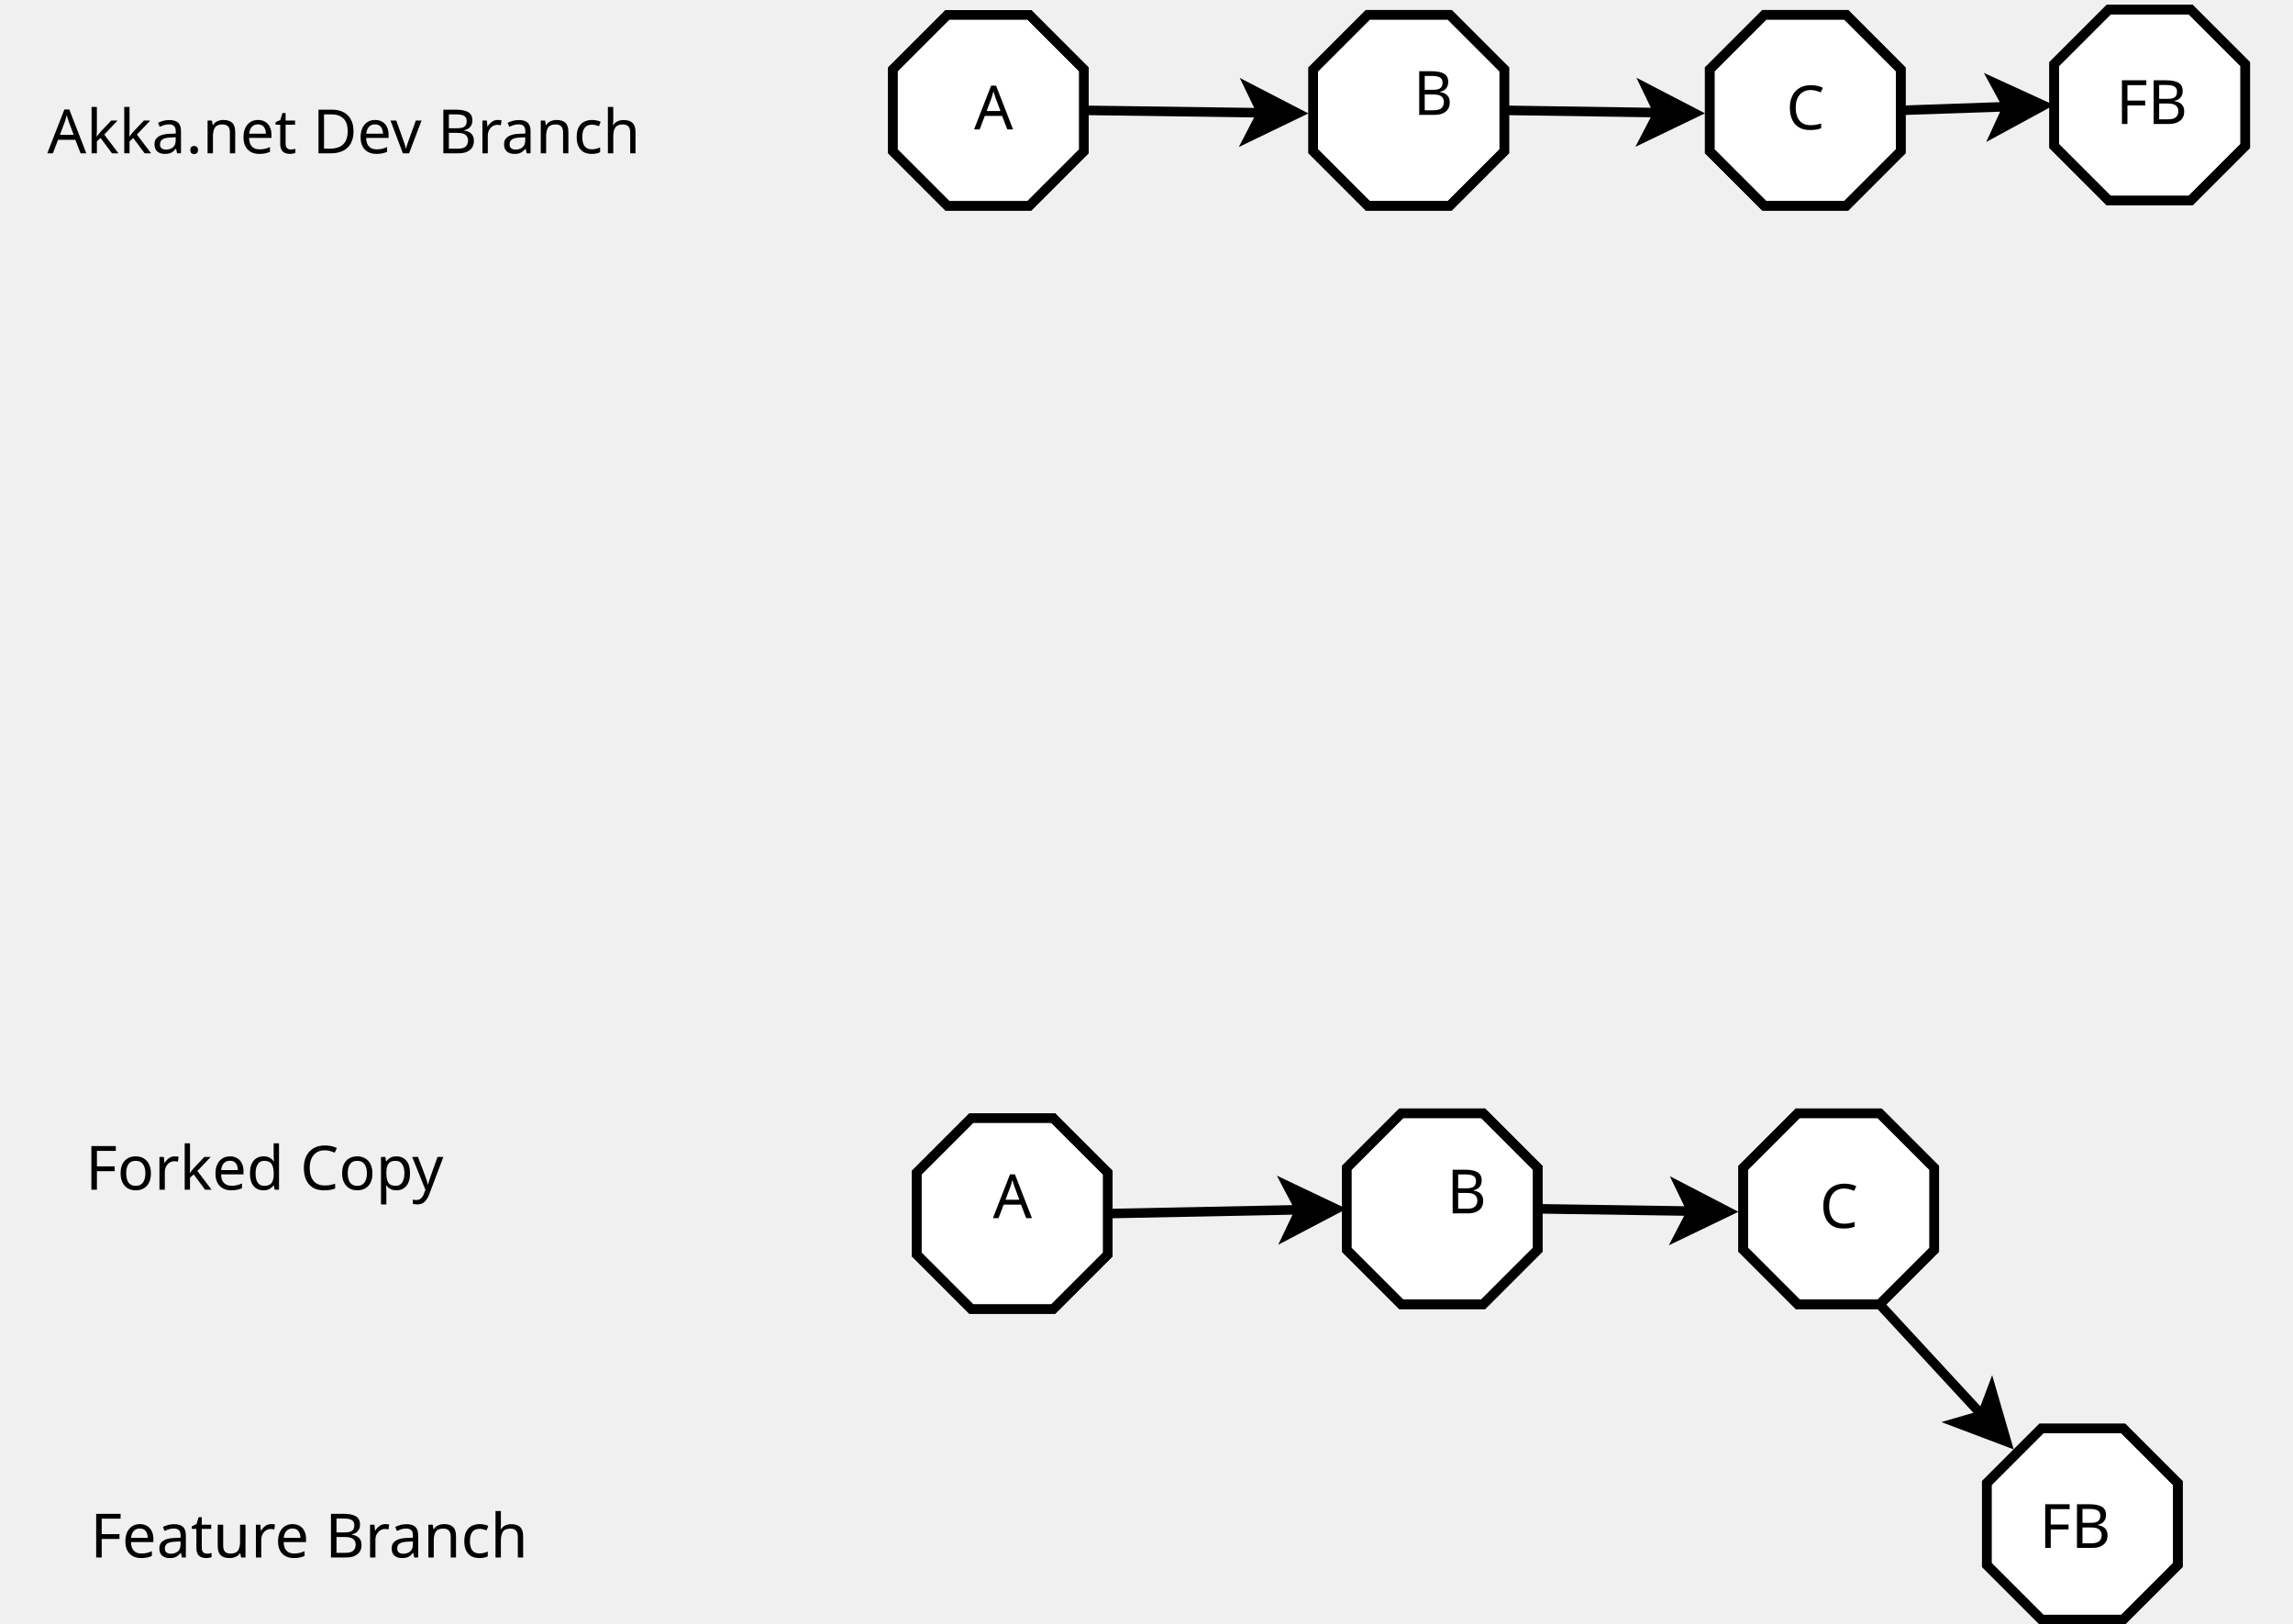
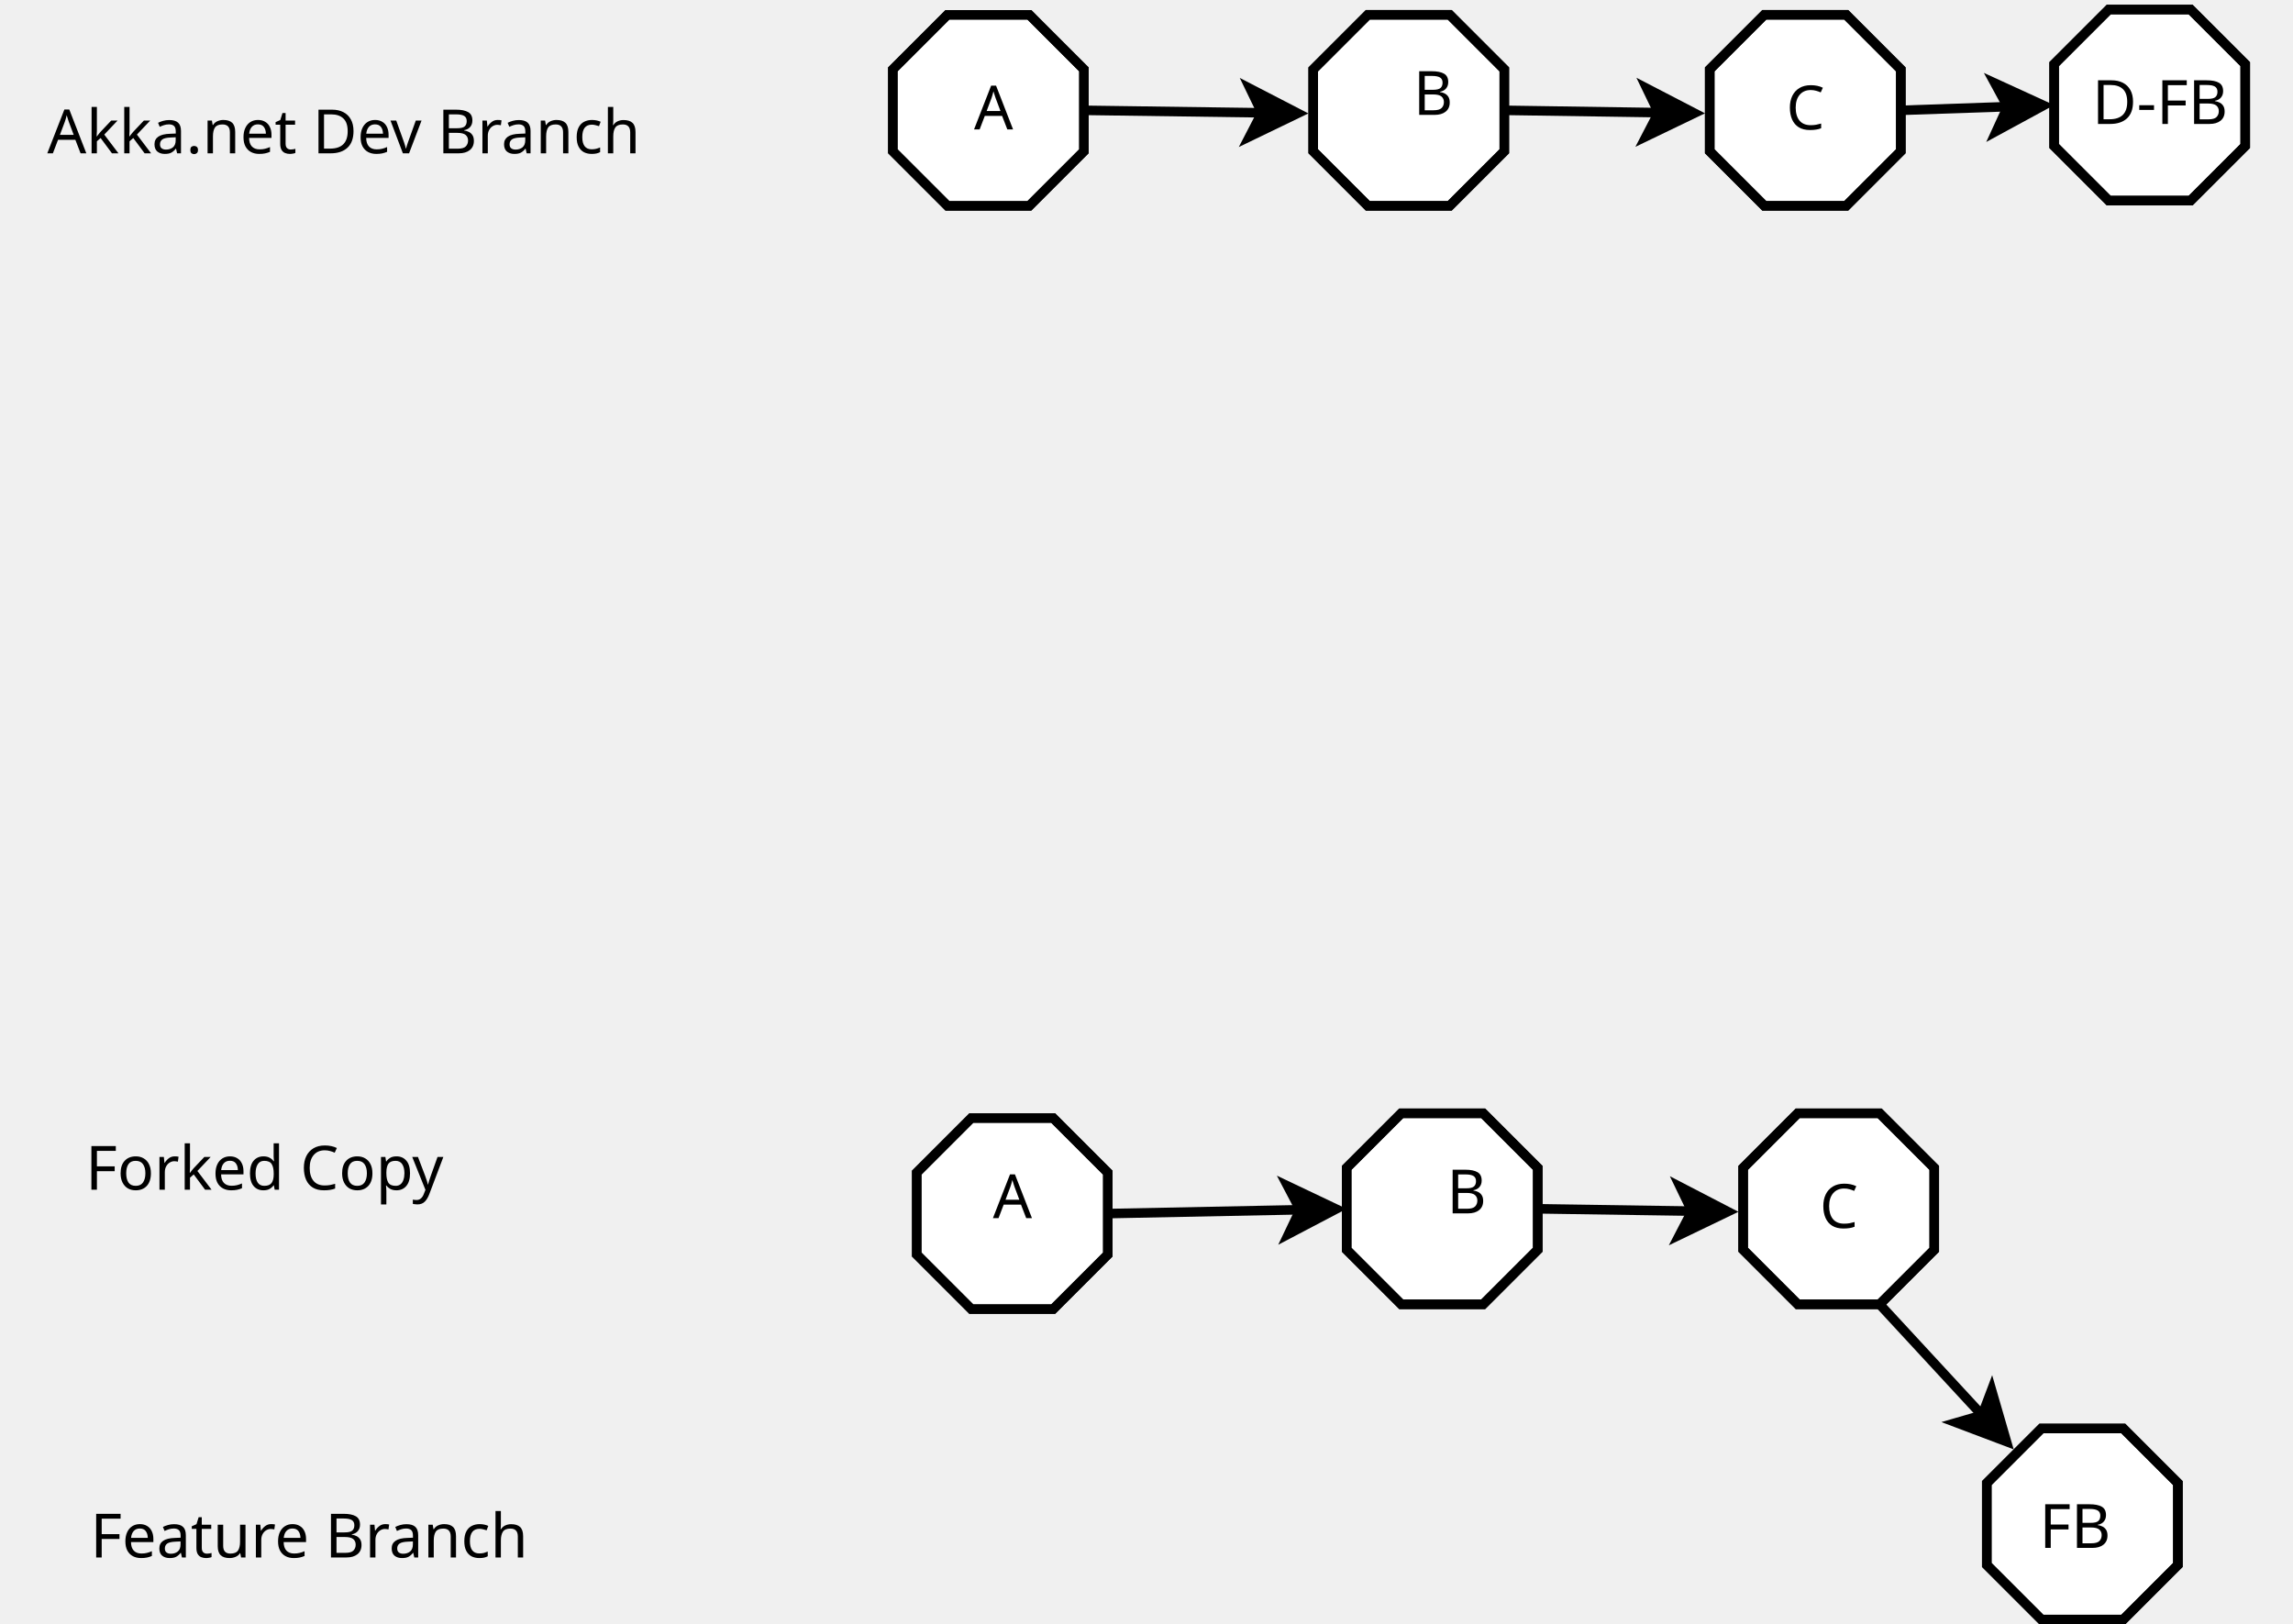
<svg xmlns="http://www.w3.org/2000/svg" width="24cm" height="17cm" viewBox="139 66 462 340">
  <g>
    <polygon style="fill: #ffffff" points="328.329,69.1 345.471,69.1 356.9,80.529 356.9,97.671 345.471,109.1 328.329,109.1 316.9,97.671 316.9,80.529 " />
    <polygon style="fill: none; fill-opacity:0; stroke-width: 1.981; stroke: #000000" points="328.329,69.1 345.471,69.1 356.9,80.529 356.9,97.671 345.471,109.1 328.329,109.1 316.9,97.671 316.9,80.529 " />
    <polygon style="fill: none; fill-opacity:0; stroke-width: 1.981; stroke: #000000" points="328.329,69.1 345.471,69.1 356.9,80.529 356.9,97.671 345.471,109.1 328.329,109.1 316.9,97.671 316.9,80.529 " />
  </g>
  <g>
    <polygon style="fill: #ffffff" points="333.329,300.1 350.471,300.1 361.9,311.529 361.9,328.671 350.471,340.1 333.329,340.1 321.9,328.671 321.9,311.529 " />
    <polygon style="fill: none; fill-opacity:0; stroke-width: 1.981; stroke: #000000" points="333.329,300.1 350.471,300.1 361.9,311.529 361.9,328.671 350.471,340.1 333.329,340.1 321.9,328.671 321.9,311.529 " />
    <polygon style="fill: none; fill-opacity:0; stroke-width: 1.981; stroke: #000000" points="333.329,300.1 350.471,300.1 361.9,311.529 361.9,328.671 350.471,340.1 333.329,340.1 321.9,328.671 321.9,311.529 " />
  </g>
  <text font-size="12.8" style="fill: #000000;text-anchor:start;font-family:sans-serif;font-style:normal;font-weight:normal" x="139.9" y="98.1">
    <tspan x="139.9" y="98.1">Akka.net Dev Branch</tspan>
  </text>
  <text font-size="12.8" style="fill: #000000;text-anchor:start;font-family:sans-serif;font-style:normal;font-weight:normal" x="147.9" y="315.1">
    <tspan x="147.9" y="315.1">Forked Copy</tspan>
  </text>
  <g>
    <polygon style="fill: #ffffff" points="557.329,365.1 574.471,365.1 585.9,376.529 585.9,393.671 574.471,405.1 557.329,405.1 545.9,393.671 545.9,376.529 " />
    <polygon style="fill: none; fill-opacity:0; stroke-width: 2; stroke: #000000" points="557.329,365.1 574.471,365.1 585.9,376.529 585.9,393.671 574.471,405.1 557.329,405.1 545.9,393.671 545.9,376.529 " />
    <polygon style="fill: none; fill-opacity:0; stroke-width: 2; stroke: #000000" points="557.329,365.1 574.471,365.1 585.9,376.529 585.9,393.671 574.471,405.1 557.329,405.1 545.9,393.671 545.9,376.529 " />
  </g>
  <g>
    <polygon style="fill: #ffffff" points="416.329,69.1 433.471,69.1 444.9,80.529 444.9,97.671 433.471,109.1 416.329,109.1 404.9,97.671 404.9,80.529 " />
    <polygon style="fill: none; fill-opacity:0; stroke-width: 2; stroke: #000000" points="416.329,69.1 433.471,69.1 444.9,80.529 444.9,97.671 433.471,109.1 416.329,109.1 404.9,97.671 404.9,80.529 " />
    <polygon style="fill: none; fill-opacity:0; stroke-width: 2; stroke: #000000" points="416.329,69.1 433.471,69.1 444.9,80.529 444.9,97.671 433.471,109.1 416.329,109.1 404.9,97.671 404.9,80.529 " />
  </g>
  <text font-size="12.8" style="fill: #000000;text-anchor:start;font-family:sans-serif;font-style:normal;font-weight:normal" x="333.9" y="93.1">
    <tspan x="333.9" y="93.1">A</tspan>
  </text>
  <text font-size="12.8" style="fill: #000000;text-anchor:start;font-family:sans-serif;font-style:normal;font-weight:normal" x="337.852" y="321.052">
    <tspan x="337.852" y="321.052">A</tspan>
  </text>
  <text font-size="12.8" style="fill: #000000;text-anchor:start;font-family:sans-serif;font-style:normal;font-weight:normal" x="148.9" y="392.1">
    <tspan x="148.9" y="392.1">Feature Branch</tspan>
  </text>
  <text font-size="12.8" style="fill: #000000;text-anchor:start;font-family:sans-serif;font-style:normal;font-weight:normal" x="556.9" y="390.1">
    <tspan x="556.9" y="390.1">FB</tspan>
  </text>
  <g>
    <polygon style="fill: #ffffff" points="499.329,69.1 516.471,69.1 527.9,80.529 527.9,97.671 516.471,109.1 499.329,109.1 487.9,97.671 487.9,80.529 " />
    <polygon style="fill: none; fill-opacity:0; stroke-width: 2; stroke: #000000" points="499.329,69.1 516.471,69.1 527.9,80.529 527.9,97.671 516.471,109.1 499.329,109.1 487.9,97.671 487.9,80.529 " />
    <polygon style="fill: none; fill-opacity:0; stroke-width: 2; stroke: #000000" points="499.329,69.1 516.471,69.1 527.9,80.529 527.9,97.671 516.471,109.1 499.329,109.1 487.9,97.671 487.9,80.529 " />
  </g>
  <text font-size="12.8" style="fill: #000000;text-anchor:start;font-family:sans-serif;font-style:normal;font-weight:normal" x="425.852" y="90.052">
    <tspan x="425.852" y="90.052">B</tspan>
  </text>
  <text font-size="12.8" style="fill: #000000;text-anchor:start;font-family:sans-serif;font-style:normal;font-weight:normal" x="503.9" y="93.1">
    <tspan x="503.9" y="93.1">C</tspan>
  </text>
  <g>
    <line style="fill: none; fill-opacity:0; stroke-width: 2; stroke: #000000" x1="356.9" y1="89.1" x2="394.157" y2="89.615" />
    <polygon style="fill: #000000" points="401.656,89.718 391.588,94.58 394.157,89.615 391.726,84.581 " />
    <polygon style="fill: none; fill-opacity:0; stroke-width: 2; stroke: #000000" points="401.656,89.718 391.588,94.58 394.157,89.615 391.726,84.581 " />
  </g>
  <g>
    <line style="fill: none; fill-opacity:0; stroke-width: 2; stroke: #000000" x1="444.9" y1="89.1" x2="477.181" y2="89.581" />
    <polygon style="fill: #000000" points="484.68,89.692 474.606,94.543 477.181,89.581 474.755,84.544 " />
    <polygon style="fill: none; fill-opacity:0; stroke-width: 2; stroke: #000000" points="484.68,89.692 474.606,94.543 477.181,89.581 474.755,84.544 " />
  </g>
  <g>
    <polygon style="fill: #ffffff" points="423.329,299.1 440.471,299.1 451.9,310.529 451.9,327.671 440.471,339.1 423.329,339.1 411.9,327.671 411.9,310.529 " />
    <polygon style="fill: none; fill-opacity:0; stroke-width: 2; stroke: #000000" points="423.329,299.1 440.471,299.1 451.9,310.529 451.9,327.671 440.471,339.1 423.329,339.1 411.9,327.671 411.9,310.529 " />
    <polygon style="fill: none; fill-opacity:0; stroke-width: 2; stroke: #000000" points="423.329,299.1 440.471,299.1 451.9,310.529 451.9,327.671 440.471,339.1 423.329,339.1 411.9,327.671 411.9,310.529 " />
  </g>
  <g>
    <polygon style="fill: #ffffff" points="506.329,299.1 523.471,299.1 534.9,310.529 534.9,327.671 523.471,339.1 506.329,339.1 494.9,327.671 494.9,310.529 " />
    <polygon style="fill: none; fill-opacity:0; stroke-width: 2; stroke: #000000" points="506.329,299.1 523.471,299.1 534.9,310.529 534.9,327.671 523.471,339.1 506.329,339.1 494.9,327.671 494.9,310.529 " />
    <polygon style="fill: none; fill-opacity:0; stroke-width: 2; stroke: #000000" points="506.329,299.1 523.471,299.1 534.9,310.529 534.9,327.671 523.471,339.1 506.329,339.1 494.9,327.671 494.9,310.529 " />
  </g>
  <text font-size="12.8" style="fill: #000000;text-anchor:start;font-family:sans-serif;font-style:normal;font-weight:normal" x="432.852" y="320.052">
    <tspan x="432.852" y="320.052">B</tspan>
  </text>
  <text font-size="12.8" style="fill: #000000;text-anchor:start;font-family:sans-serif;font-style:normal;font-weight:normal" x="510.9" y="323.1">
    <tspan x="510.9" y="323.1">C</tspan>
  </text>
  <g>
    <line style="fill: none; fill-opacity:0; stroke-width: 2; stroke: #000000" x1="451.9" y1="319.1" x2="484.181" y2="319.581" />
    <polygon style="fill: #000000" points="491.68,319.692 481.606,324.543 484.181,319.581 481.755,314.544 " />
    <polygon style="fill: none; fill-opacity:0; stroke-width: 2; stroke: #000000" points="491.68,319.692 481.606,324.543 484.181,319.581 481.755,314.544 " />
  </g>
  <g>
    <line style="fill: none; fill-opacity:0; stroke-width: 2; stroke: #000000" x1="361.9" y1="320.1" x2="402.166" y2="319.295" />
    <polygon style="fill: #000000" points="409.664,319.145 399.766,324.344 402.166,319.295 399.566,314.346 " />
    <polygon style="fill: none; fill-opacity:0; stroke-width: 2; stroke: #000000" points="409.664,319.145 399.766,324.344 402.166,319.295 399.566,314.346 " />
  </g>
  <g>
    <line style="fill: none; fill-opacity:0; stroke-width: 2; stroke: #000000" x1="523.471" y1="339.1" x2="544.925" y2="362.32" />
    <polygon style="fill: #000000" points="550.015,367.829 539.556,363.877 544.925,362.32 546.901,357.091 " />
    <polygon style="fill: none; fill-opacity:0; stroke-width: 2; stroke: #000000" points="550.015,367.829 539.556,363.877 544.925,362.32 546.901,357.091 " />
  </g>
  <g>
    <polygon style="fill: #ffffff" points="571.429,68 588.571,68 600,79.429 600,96.571 588.571,108 571.429,108 560,96.571 560,79.429 " />
    <polygon style="fill: none; fill-opacity:0; stroke-width: 2; stroke: #000000" points="571.429,68 588.571,68 600,79.429 600,96.571 588.571,108 571.429,108 560,96.571 560,79.429 " />
    <polygon style="fill: none; fill-opacity:0; stroke-width: 2; stroke: #000000" points="571.429,68 588.571,68 600,79.429 600,96.571 588.571,108 571.429,108 560,96.571 560,79.429 " />
  </g>
  <g>
    <line style="fill: none; fill-opacity:0; stroke-width: 2; stroke: #000000" x1="527.9" y1="89.1" x2="550.27" y2="88.333" />
    <polygon style="fill: #000000" points="557.765,88.077 547.942,93.416 550.27,88.333 547.6,83.422 " />
    <polygon style="fill: none; fill-opacity:0; stroke-width: 2; stroke: #000000" points="557.765,88.077 547.942,93.416 550.27,88.333 547.6,83.422 " />
  </g>
-   <text font-size="12.8" style="fill: #000000;text-anchor:start;font-family:sans-serif;font-style:normal;font-weight:normal" x="572.952" y="91.952">
-     <tspan x="572.952" y="91.952">FB</tspan>
+   <text font-size="12.8" style="fill: #000000;text-anchor:start;font-family:sans-serif;font-style:normal;font-weight:normal" x="567.952" y="91.952">
+     <tspan x="567.952" y="91.952">D-FB</tspan>
  </text>
</svg>
